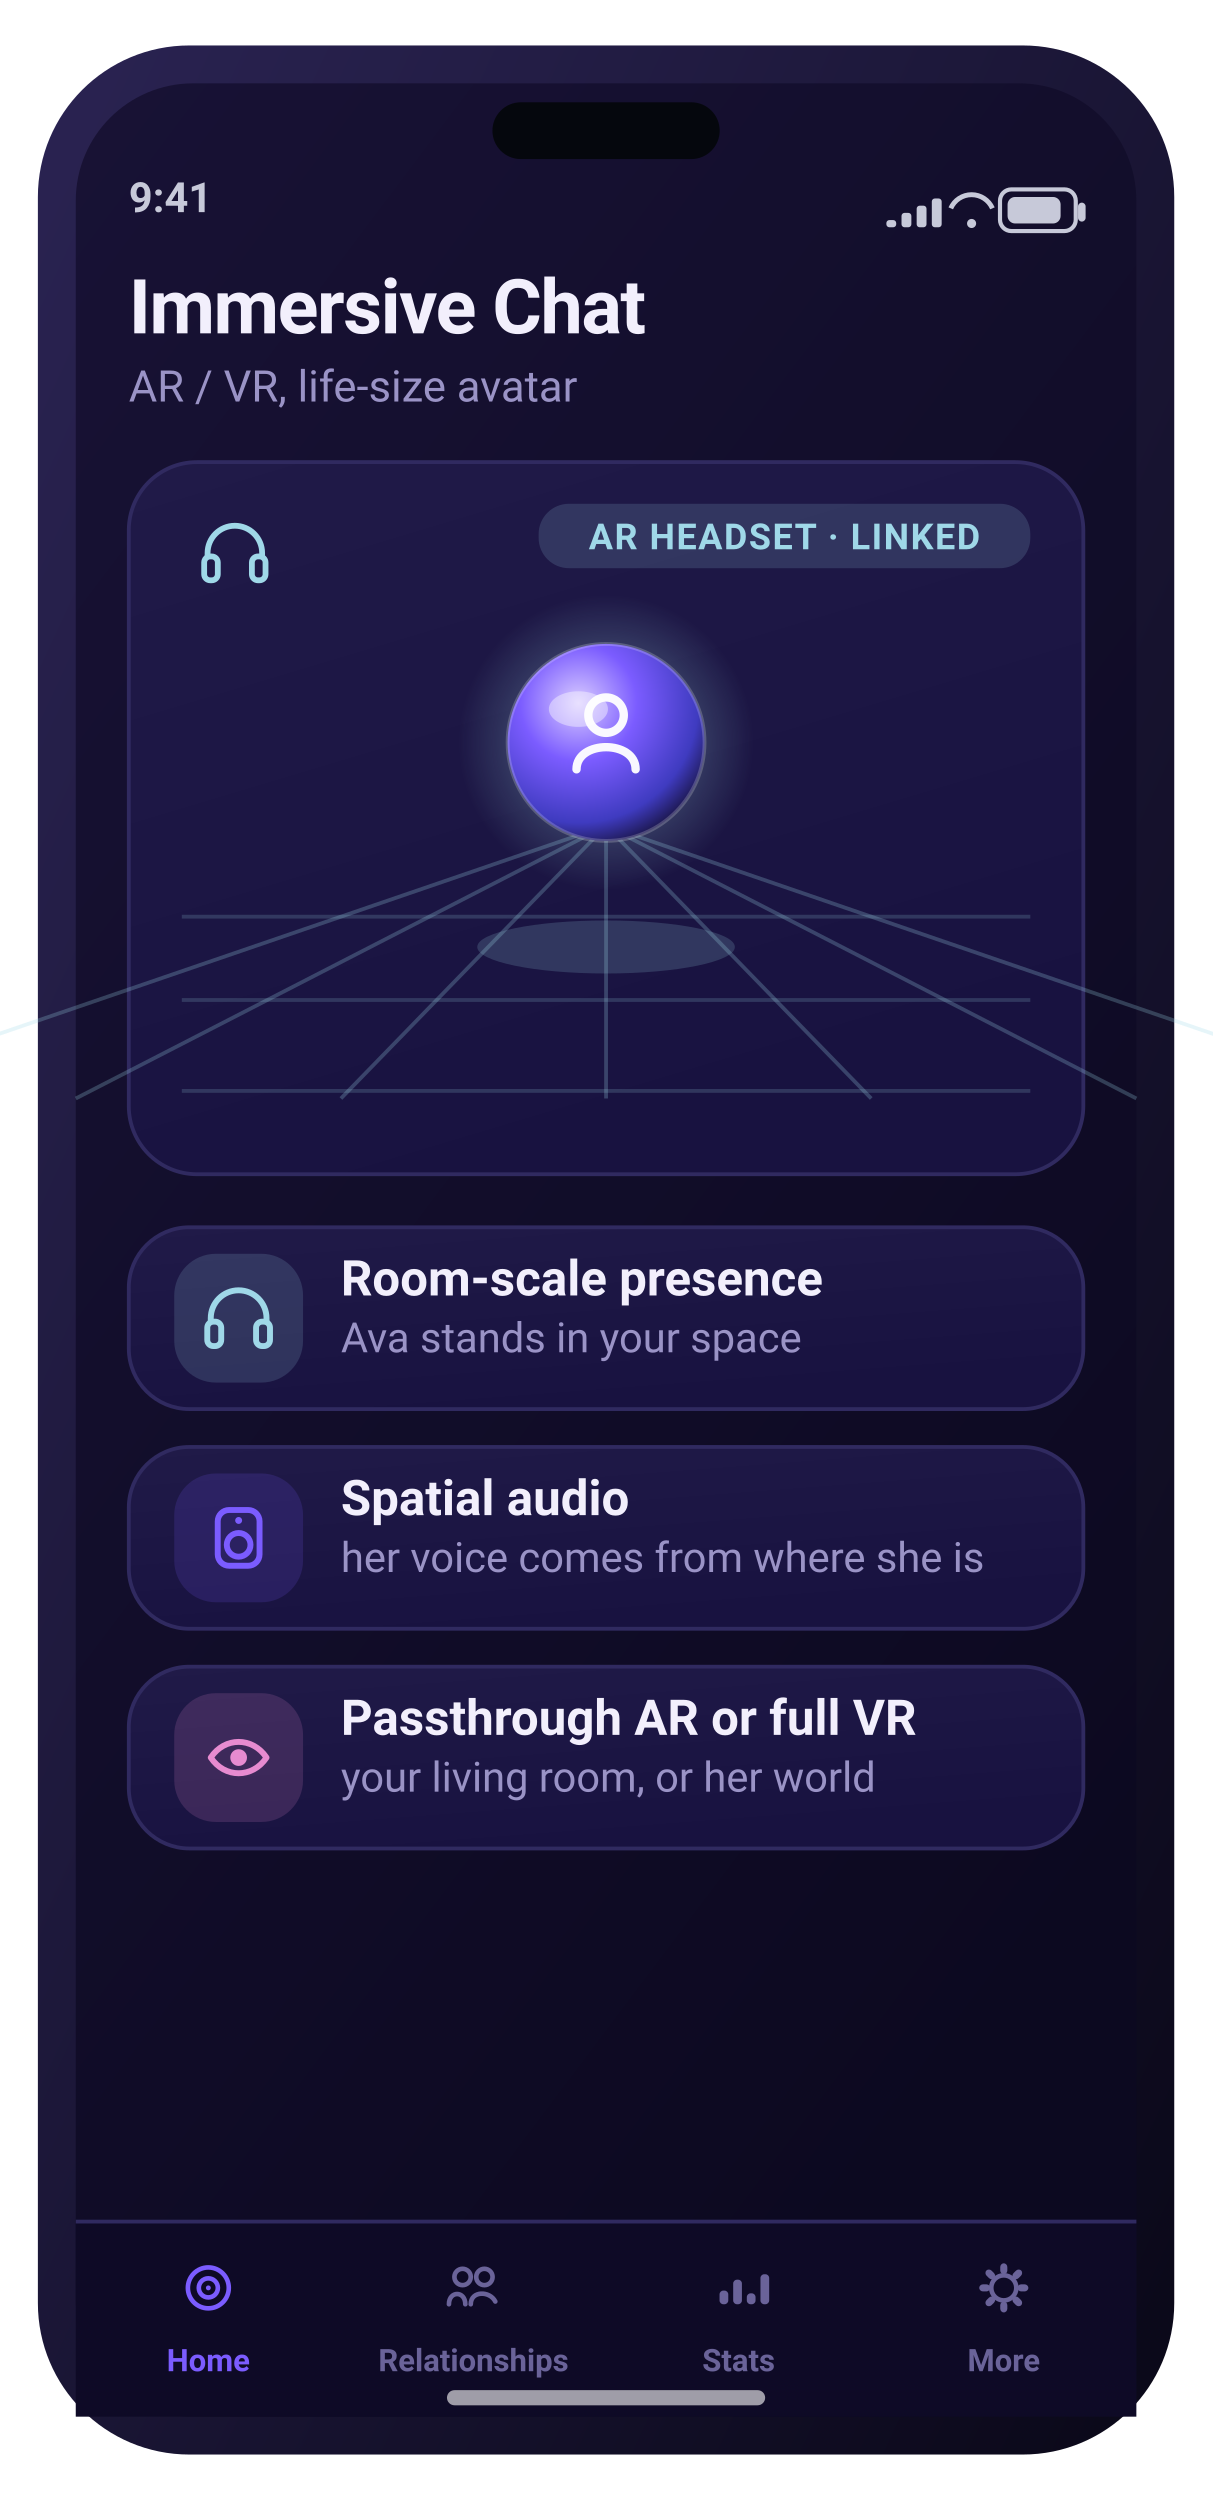
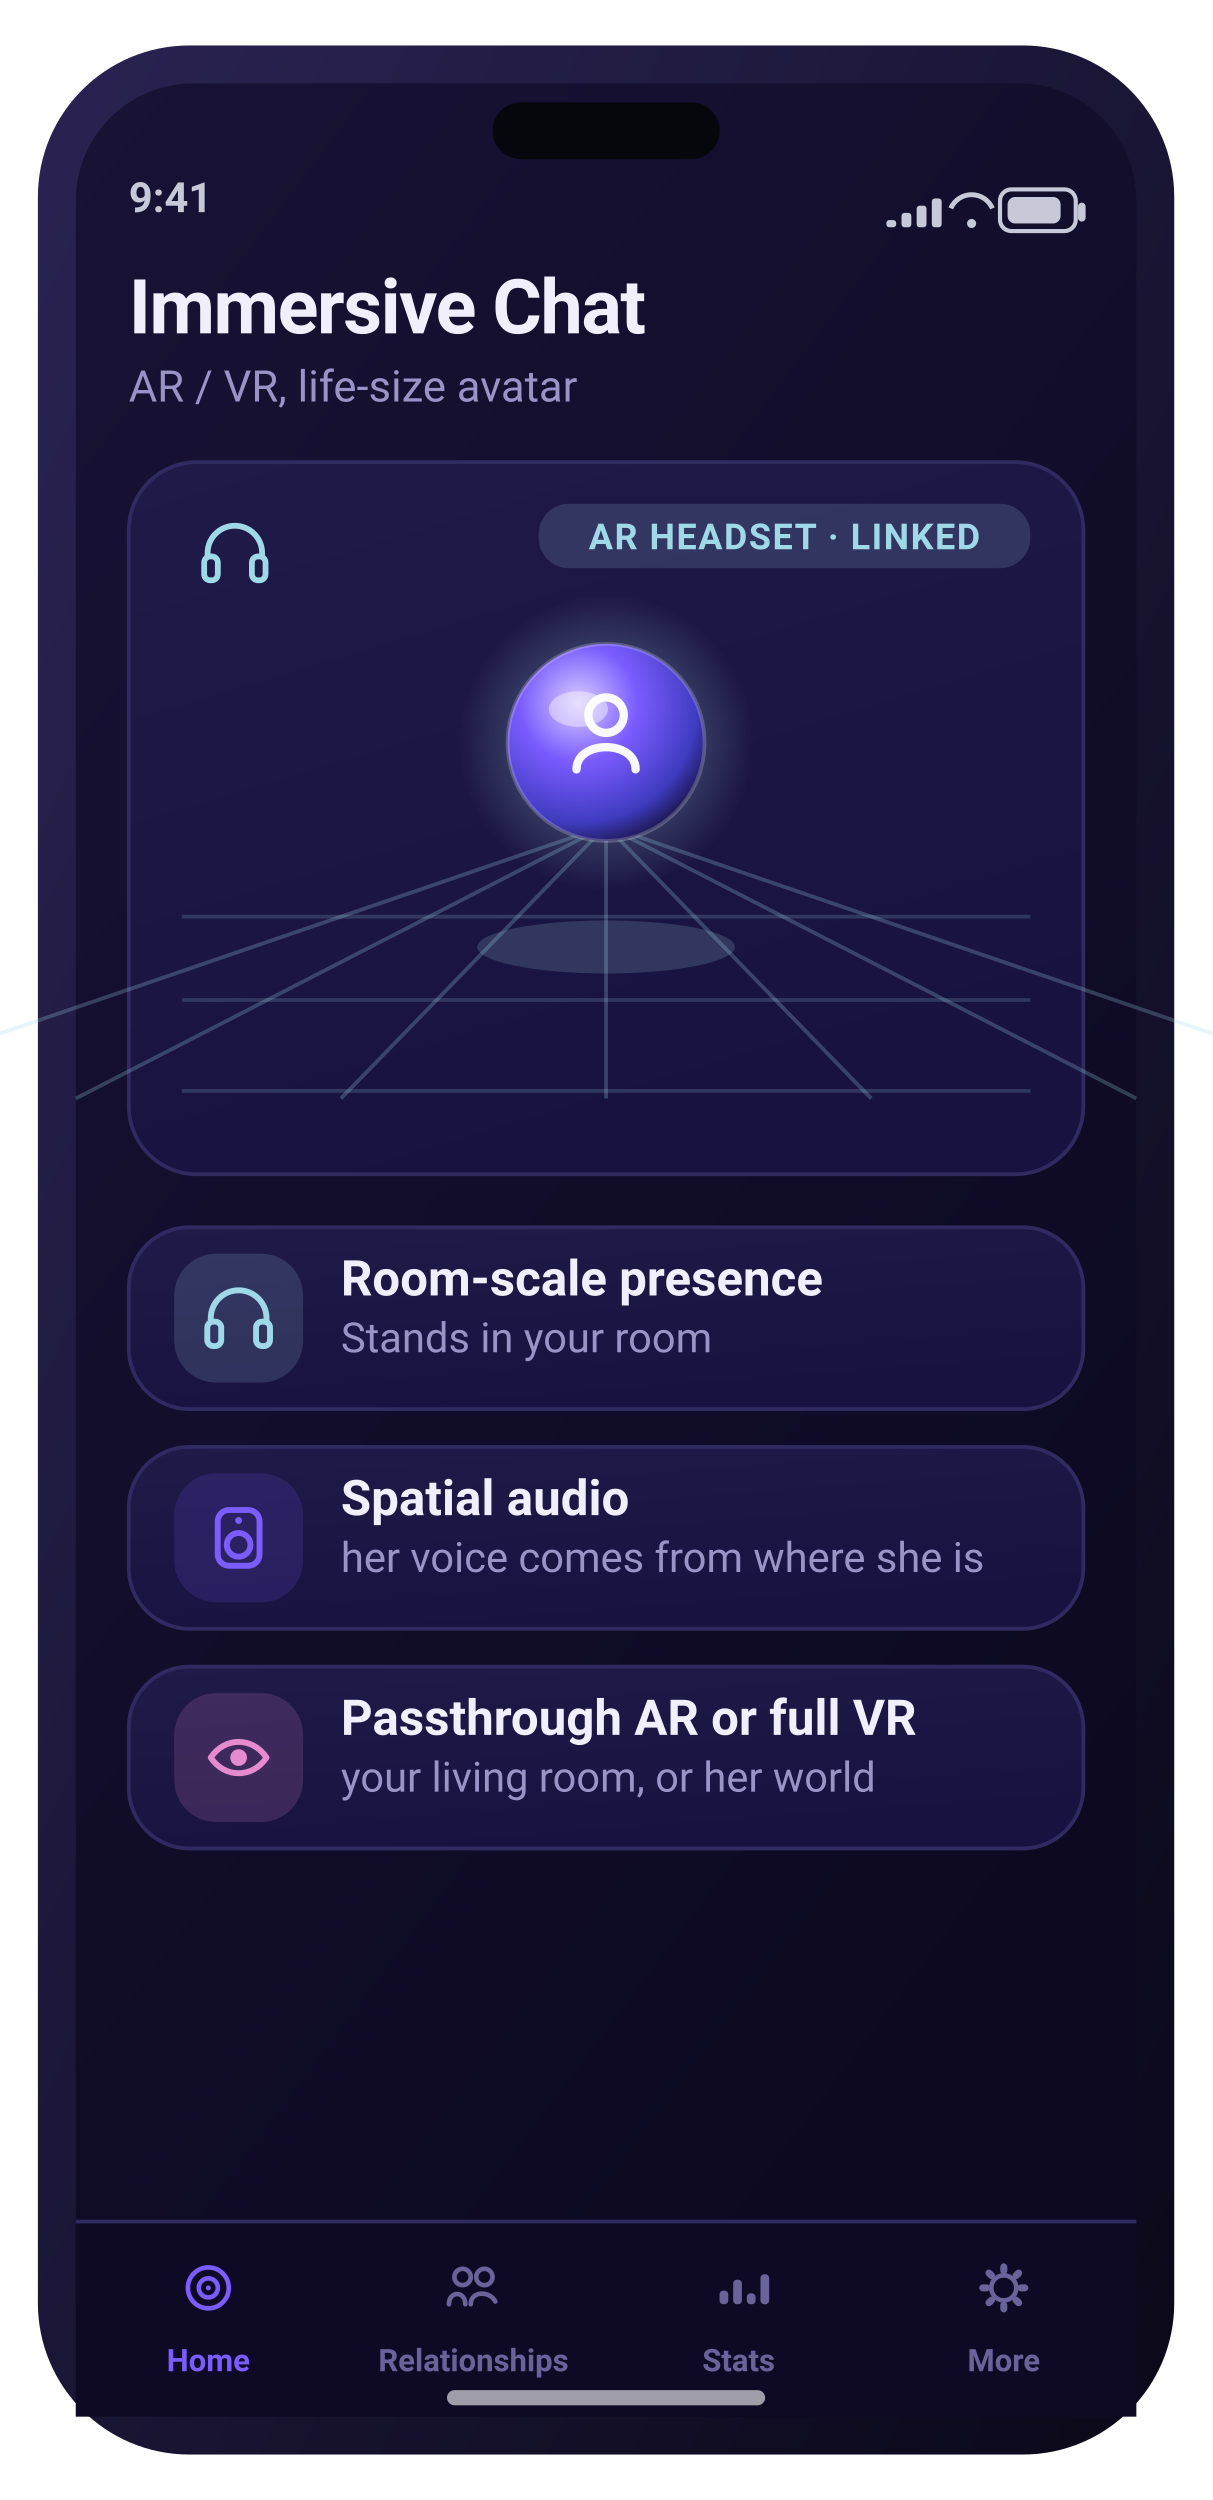
<svg xmlns="http://www.w3.org/2000/svg" width="320" height="660" viewBox="0 0 320 660" role="img" aria-label="Immersive Chat screen">
  <defs>
    <linearGradient id="gScr" x1="0" y1="0" x2="0.6" y2="1">
      <stop offset="0" stop-color="#181235" />
      <stop offset="1" stop-color="#0c0920" />
    </linearGradient>
    <linearGradient id="gFrame" x1="0" y1="0" x2="1" y2="1">
      <stop offset="0" stop-color="#2a2352" />
      <stop offset="1" stop-color="#0a0818" />
    </linearGradient>
    <linearGradient id="gCard" x1="0" y1="0" x2="0.4" y2="1">
      <stop offset="0" stop-color="#201a48" />
      <stop offset="1" stop-color="#181240" />
    </linearGradient>
    <linearGradient id="gBrand" x1="0" y1="0" x2="1" y2="0">
      <stop offset="0" stop-color="#7b5cff" />
      <stop offset="1" stop-color="#9d7bff" />
    </linearGradient>
    <linearGradient id="gAmber" x1="0" y1="0" x2="1" y2="0">
      <stop offset="0" stop-color="#ffb84d" />
      <stop offset="1" stop-color="#ffd27a" />
    </linearGradient>
    <linearGradient id="mV" x1="0" y1="0" x2="1" y2="0">
      <stop offset="0" stop-color="#7b5cff" />
      <stop offset="1" stop-color="#9d7bff" />
    </linearGradient>
    <linearGradient id="mA" x1="0" y1="0" x2="1" y2="0">
      <stop offset="0" stop-color="#ffb84d" />
      <stop offset="1" stop-color="#ff9f45" />
    </linearGradient>
    <linearGradient id="mG" x1="0" y1="0" x2="1" y2="0">
      <stop offset="0" stop-color="#5fb87a" />
      <stop offset="1" stop-color="#7bc47f" />
    </linearGradient>
    <linearGradient id="mC" x1="0" y1="0" x2="1" y2="0">
      <stop offset="0" stop-color="#6bb6d6" />
      <stop offset="1" stop-color="#9fd8e8" />
    </linearGradient>
    <radialGradient id="orb" cx="36%" cy="30%" r="78%">
      <stop offset="0" stop-color="#d9ccff" />
      <stop offset="38%" stop-color="#7b5cff" />
      <stop offset="78%" stop-color="#3f3bc0" />
      <stop offset="100%" stop-color="#140f34" />
    </radialGradient>
    <radialGradient id="glow" cx="50%" cy="50%" r="50%">
      <stop offset="0" stop-color="#9fd8e8" stop-opacity="0.5" />
      <stop offset="1" stop-color="#9fd8e8" stop-opacity="0" />
    </radialGradient>
  </defs>
  <rect x="10.0" y="12.0" width="300.0" height="636.0" rx="40" fill="url(#gFrame)" />
  <rect x="20.0" y="22.0" width="280.0" height="616.0" rx="31" fill="url(#gScr)" />
  <rect x="130.0" y="27.0" width="60.0" height="15.0" rx="7.5" fill="#05070d" />
  <text x="34.0" y="56.0" font-family="-apple-system,BlinkMacSystemFont,'SF Pro Display','SF Pro Text','Segoe UI',Roboto,system-ui,sans-serif" font-size="11" font-weight="600" fill="#c7c9d9" text-anchor="start">9:41</text>
  <rect x="264.0" y="50.0" width="20.0" height="11.0" rx="3" fill="none" stroke="#c7c9d9" stroke-width="1.1" />
  <rect x="266.0" y="52.0" width="14.0" height="7.0" rx="2" fill="#c7c9d9" />
  <rect x="284.6" y="53.5" width="2.0" height="5.0" rx="1" fill="#c7c9d9" />
  <path d="M251 55 a6 6 0 0 1 11 0" fill="none" stroke="#c7c9d9" stroke-width="1.3" />
  <circle cx="256.5" cy="59" r="1.2" fill="#c7c9d9" />
  <rect x="234.0" y="58.1" width="2.6" height="1.9" rx="0.8" fill="#c7c9d9" />
  <rect x="238.0" y="56.2" width="2.6" height="3.8" rx="0.8" fill="#c7c9d9" />
  <rect x="242.0" y="54.3" width="2.6" height="5.7" rx="0.8" fill="#c7c9d9" />
  <rect x="246.0" y="52.4" width="2.6" height="7.6" rx="0.8" fill="#c7c9d9" />
  <text x="34.0" y="88.0" font-family="-apple-system,BlinkMacSystemFont,'SF Pro Display','SF Pro Text','Segoe UI',Roboto,system-ui,sans-serif" font-size="20" font-weight="700" fill="#f2effc" text-anchor="start" letter-spacing="-0.4">Immersive Chat</text>
  <text x="34.0" y="106.0" font-family="-apple-system,BlinkMacSystemFont,'SF Pro Display','SF Pro Text','Segoe UI',Roboto,system-ui,sans-serif" font-size="11.5" font-weight="400" fill="#9a93c6" text-anchor="start">AR / VR, life-size avatar</text>
  <rect x="34.0" y="122.0" width="252.0" height="188.0" rx="18" fill="url(#gCard)" stroke="#302a60" stroke-width="1" />
  <path d="M160.0 218 L-50.0 290" stroke="rgba(159,216,232,0.25)" stroke-width="1" />
  <path d="M160.0 218 L20.0 290" stroke="rgba(159,216,232,0.25)" stroke-width="1" />
  <path d="M160.0 218 L90.0 290" stroke="rgba(159,216,232,0.25)" stroke-width="1" />
  <path d="M160.0 218 L160.0 290" stroke="rgba(159,216,232,0.25)" stroke-width="1" />
  <path d="M160.0 218 L230.0 290" stroke="rgba(159,216,232,0.25)" stroke-width="1" />
  <path d="M160.0 218 L300.0 290" stroke="rgba(159,216,232,0.25)" stroke-width="1" />
  <path d="M160.0 218 L370.0 290" stroke="rgba(159,216,232,0.25)" stroke-width="1" />
  <line x1="48" y1="242" x2="272" y2="242" stroke="rgba(159,216,232,0.18)" stroke-width="1" />
  <line x1="48" y1="264" x2="272" y2="264" stroke="rgba(159,216,232,0.18)" stroke-width="1" />
  <line x1="48" y1="288" x2="272" y2="288" stroke="rgba(159,216,232,0.18)" stroke-width="1" />
  <circle cx="160.0" cy="196" r="39.0" fill="url(#glow)" />
  <circle cx="160.0" cy="196" r="26" fill="url(#orb)" />
  <circle cx="160.0" cy="196" r="26" fill="none" stroke="rgba(255,255,255,0.20)" stroke-width="1" />
  <ellipse cx="152.7" cy="187.2" rx="7.8" ry="4.7" fill="rgba(255,255,255,0.40)" />
  <circle cx="160.0" cy="188.8" r="4.68" fill="none" stroke="rgba(255,255,255,0.95)" stroke-width="2.21" stroke-linecap="round" stroke-linejoin="round" />
  <path d="M152.2 203.1 c0 -7.8 15.6 -7.8 15.6 0" fill="none" stroke="rgba(255,255,255,0.95)" stroke-width="2.21" stroke-linecap="round" stroke-linejoin="round" />
  <ellipse cx="160.0" cy="250" rx="34" ry="7" fill="rgba(159,216,232,0.18)" />
  <rect x="142.2" y="133.0" width="129.8" height="17.0" rx="8" fill="rgba(159,216,232,0.16)" />
  <text x="207.1" y="145.0" font-family="-apple-system,BlinkMacSystemFont,'SF Pro Display','SF Pro Text','Segoe UI',Roboto,system-ui,sans-serif" font-size="9.5" font-weight="700" fill="#9fd8e8" text-anchor="middle" letter-spacing="0.4">AR HEADSET · LINKED</text>
  <path d="M54.8 146.9 v-0.9 a7.2 7.2 0 0 1 14.4 0 v0.9" fill="none" stroke="#9fd8e8" stroke-width="1.53" stroke-linecap="round" stroke-linejoin="round" />
  <rect x="53.9" y="146.9" width="3.6" height="6.3" rx="1.6" fill="none" stroke="#9fd8e8" stroke-width="1.53" stroke-linecap="round" stroke-linejoin="round" />
  <rect x="66.5" y="146.9" width="3.6" height="6.3" rx="1.6" fill="none" stroke="#9fd8e8" stroke-width="1.53" stroke-linecap="round" stroke-linejoin="round" />
  <rect x="34.0" y="324.0" width="252.0" height="48.0" rx="16" fill="url(#gCard)" stroke="#302a60" stroke-width="1" />
  <rect x="46.0" y="331.0" width="34.0" height="34.0" rx="11" fill="rgba(159,216,232,0.16)" />
  <path d="M55.64 348.92 v-0.92 a7.36 7.36 0 0 1 14.72 0 v0.92" fill="none" stroke="#9fd8e8" stroke-width="1.56" stroke-linecap="round" stroke-linejoin="round" />
  <rect x="54.72" y="348.92" width="3.68" height="6.44" rx="1.6" fill="none" stroke="#9fd8e8" stroke-width="1.56" stroke-linecap="round" stroke-linejoin="round" />
  <rect x="67.6" y="348.92" width="3.68" height="6.44" rx="1.6" fill="none" stroke="#9fd8e8" stroke-width="1.56" stroke-linecap="round" stroke-linejoin="round" />
  <text x="90.0" y="342.0" font-family="-apple-system,BlinkMacSystemFont,'SF Pro Display','SF Pro Text','Segoe UI',Roboto,system-ui,sans-serif" font-size="13" font-weight="600" fill="#f2effc" text-anchor="start">Room-scale presence</text>
-   <text x="90.0" y="357.0" font-family="-apple-system,BlinkMacSystemFont,'SF Pro Display','SF Pro Text','Segoe UI',Roboto,system-ui,sans-serif" font-size="11" font-weight="400" fill="#9a93c6" text-anchor="start">Ava stands in your space</text>
+   <text x="90.0" y="357.0" font-family="-apple-system,BlinkMacSystemFont,'SF Pro Display','SF Pro Text','Segoe UI',Roboto,system-ui,sans-serif" font-size="11" font-weight="400" fill="#9a93c6" text-anchor="start">Stands in your room</text>
  <rect x="34.0" y="382.0" width="252.0" height="48.0" rx="16" fill="url(#gCard)" stroke="#302a60" stroke-width="1" />
  <rect x="46.0" y="389.0" width="34.0" height="34.0" rx="11" fill="rgba(123,92,255,0.16)" />
  <rect x="57.48" y="398.64" width="11.04" height="14.72" rx="3" fill="none" stroke="#7b5cff" stroke-width="1.56" stroke-linecap="round" stroke-linejoin="round" />
  <circle cx="63" cy="407.84" r="3.128" fill="none" stroke="#7b5cff" stroke-width="1.56" stroke-linecap="round" stroke-linejoin="round" />
  <circle cx="63" cy="401.4" r="0.92" fill="#7b5cff" />
  <text x="90.0" y="400.0" font-family="-apple-system,BlinkMacSystemFont,'SF Pro Display','SF Pro Text','Segoe UI',Roboto,system-ui,sans-serif" font-size="13" font-weight="600" fill="#f2effc" text-anchor="start">Spatial audio</text>
  <text x="90.0" y="415.0" font-family="-apple-system,BlinkMacSystemFont,'SF Pro Display','SF Pro Text','Segoe UI',Roboto,system-ui,sans-serif" font-size="11" font-weight="400" fill="#9a93c6" text-anchor="start">her voice comes from where she is</text>
  <rect x="34.0" y="440.0" width="252.0" height="48.0" rx="16" fill="url(#gCard)" stroke="#302a60" stroke-width="1" />
  <rect x="46.0" y="447.0" width="34.0" height="34.0" rx="11" fill="rgba(231,139,208,0.16)" />
  <path d="M55.64 464.0 c3.68 -5.52 11.04 -5.52 14.72 0 c-3.68 5.52 -11.04 5.52 -14.72 0 Z" fill="none" stroke="#e78bd0" stroke-width="1.56" stroke-linecap="round" stroke-linejoin="round" />
  <circle cx="63" cy="464.0" r="2.208" fill="#e78bd0" />
  <text x="90.0" y="458.0" font-family="-apple-system,BlinkMacSystemFont,'SF Pro Display','SF Pro Text','Segoe UI',Roboto,system-ui,sans-serif" font-size="13" font-weight="600" fill="#f2effc" text-anchor="start">Passthrough AR or full VR</text>
  <text x="90.0" y="473.0" font-family="-apple-system,BlinkMacSystemFont,'SF Pro Display','SF Pro Text','Segoe UI',Roboto,system-ui,sans-serif" font-size="11" font-weight="400" fill="#9a93c6" text-anchor="start">your living room, or her world</text>
  <rect x="20.0" y="586.0" width="280.0" height="52.0" rx="0" fill="#0e0a26" />
  <rect x="20" y="586" width="280" height="1" fill="#302a60" />
  <circle cx="55.0" cy="604" r="5.4" fill="none" stroke="#7b5cff" stroke-width="1.22" stroke-linecap="round" stroke-linejoin="round" />
  <circle cx="55.0" cy="604" r="2.52" fill="none" stroke="#7b5cff" stroke-width="1.22" stroke-linecap="round" stroke-linejoin="round" />
  <circle cx="55.0" cy="604" r="0.648" fill="#7b5cff" />
  <text x="55.0" y="626.0" font-family="-apple-system,BlinkMacSystemFont,'SF Pro Display','SF Pro Text','Segoe UI',Roboto,system-ui,sans-serif" font-size="8.2" font-weight="600" fill="#7b5cff" text-anchor="middle">Home</text>
  <circle cx="122.12" cy="601.12" r="2.16" fill="none" stroke="#6a6399" stroke-width="1.22" stroke-linecap="round" stroke-linejoin="round" />
  <circle cx="127.88" cy="601.12" r="2.16" fill="none" stroke="#6a6399" stroke-width="1.22" stroke-linecap="round" stroke-linejoin="round" />
  <path d="M118.52 608.32 c0 -3.6 4.32 -3.6 4.32 0 M124.28 608.32 c0 -3.6 5.04 -3.6 6.48 -0.72" fill="none" stroke="#6a6399" stroke-width="1.22" stroke-linecap="round" stroke-linejoin="round" />
  <text x="125.0" y="626.0" font-family="-apple-system,BlinkMacSystemFont,'SF Pro Display','SF Pro Text','Segoe UI',Roboto,system-ui,sans-serif" font-size="8.2" font-weight="600" fill="#6a6399" text-anchor="middle">Relationships</text>
  <rect x="189.96" y="604.72" width="2.304" height="3.6" rx="1" fill="#6a6399" />
  <rect x="193.56" y="601.84" width="2.304" height="6.48" rx="1" fill="#6a6399" />
  <rect x="197.16" y="605.44" width="2.304" height="2.88" rx="1" fill="#6a6399" />
  <rect x="200.76" y="600.4" width="2.304" height="7.92" rx="1" fill="#6a6399" />
  <text x="195.0" y="626.0" font-family="-apple-system,BlinkMacSystemFont,'SF Pro Display','SF Pro Text','Segoe UI',Roboto,system-ui,sans-serif" font-size="8.2" font-weight="600" fill="#6a6399" text-anchor="middle">Stats</text>
  <rect x="264.064" y="597.52" width="1.872" height="2.88" rx="1" transform="rotate(0 265.0 604)" fill="#6a6399" />
  <rect x="264.064" y="597.52" width="1.872" height="2.88" rx="1" transform="rotate(45 265.0 604)" fill="#6a6399" />
  <rect x="264.064" y="597.52" width="1.872" height="2.88" rx="1" transform="rotate(90 265.0 604)" fill="#6a6399" />
  <rect x="264.064" y="597.52" width="1.872" height="2.88" rx="1" transform="rotate(135 265.0 604)" fill="#6a6399" />
  <rect x="264.064" y="597.52" width="1.872" height="2.88" rx="1" transform="rotate(180 265.0 604)" fill="#6a6399" />
  <rect x="264.064" y="597.52" width="1.872" height="2.88" rx="1" transform="rotate(225 265.0 604)" fill="#6a6399" />
  <rect x="264.064" y="597.52" width="1.872" height="2.88" rx="1" transform="rotate(270 265.0 604)" fill="#6a6399" />
  <rect x="264.064" y="597.52" width="1.872" height="2.88" rx="1" transform="rotate(315 265.0 604)" fill="#6a6399" />
  <circle cx="265.0" cy="604" r="3.312" fill="none" stroke="#6a6399" stroke-width="1.22" stroke-linecap="round" stroke-linejoin="round" />
  <text x="265.0" y="626.0" font-family="-apple-system,BlinkMacSystemFont,'SF Pro Display','SF Pro Text','Segoe UI',Roboto,system-ui,sans-serif" font-size="8.2" font-weight="600" fill="#6a6399" text-anchor="middle">More</text>
  <rect x="118.0" y="631.0" width="84.0" height="4.0" rx="2" fill="rgba(255,255,255,0.6)" />
</svg>
